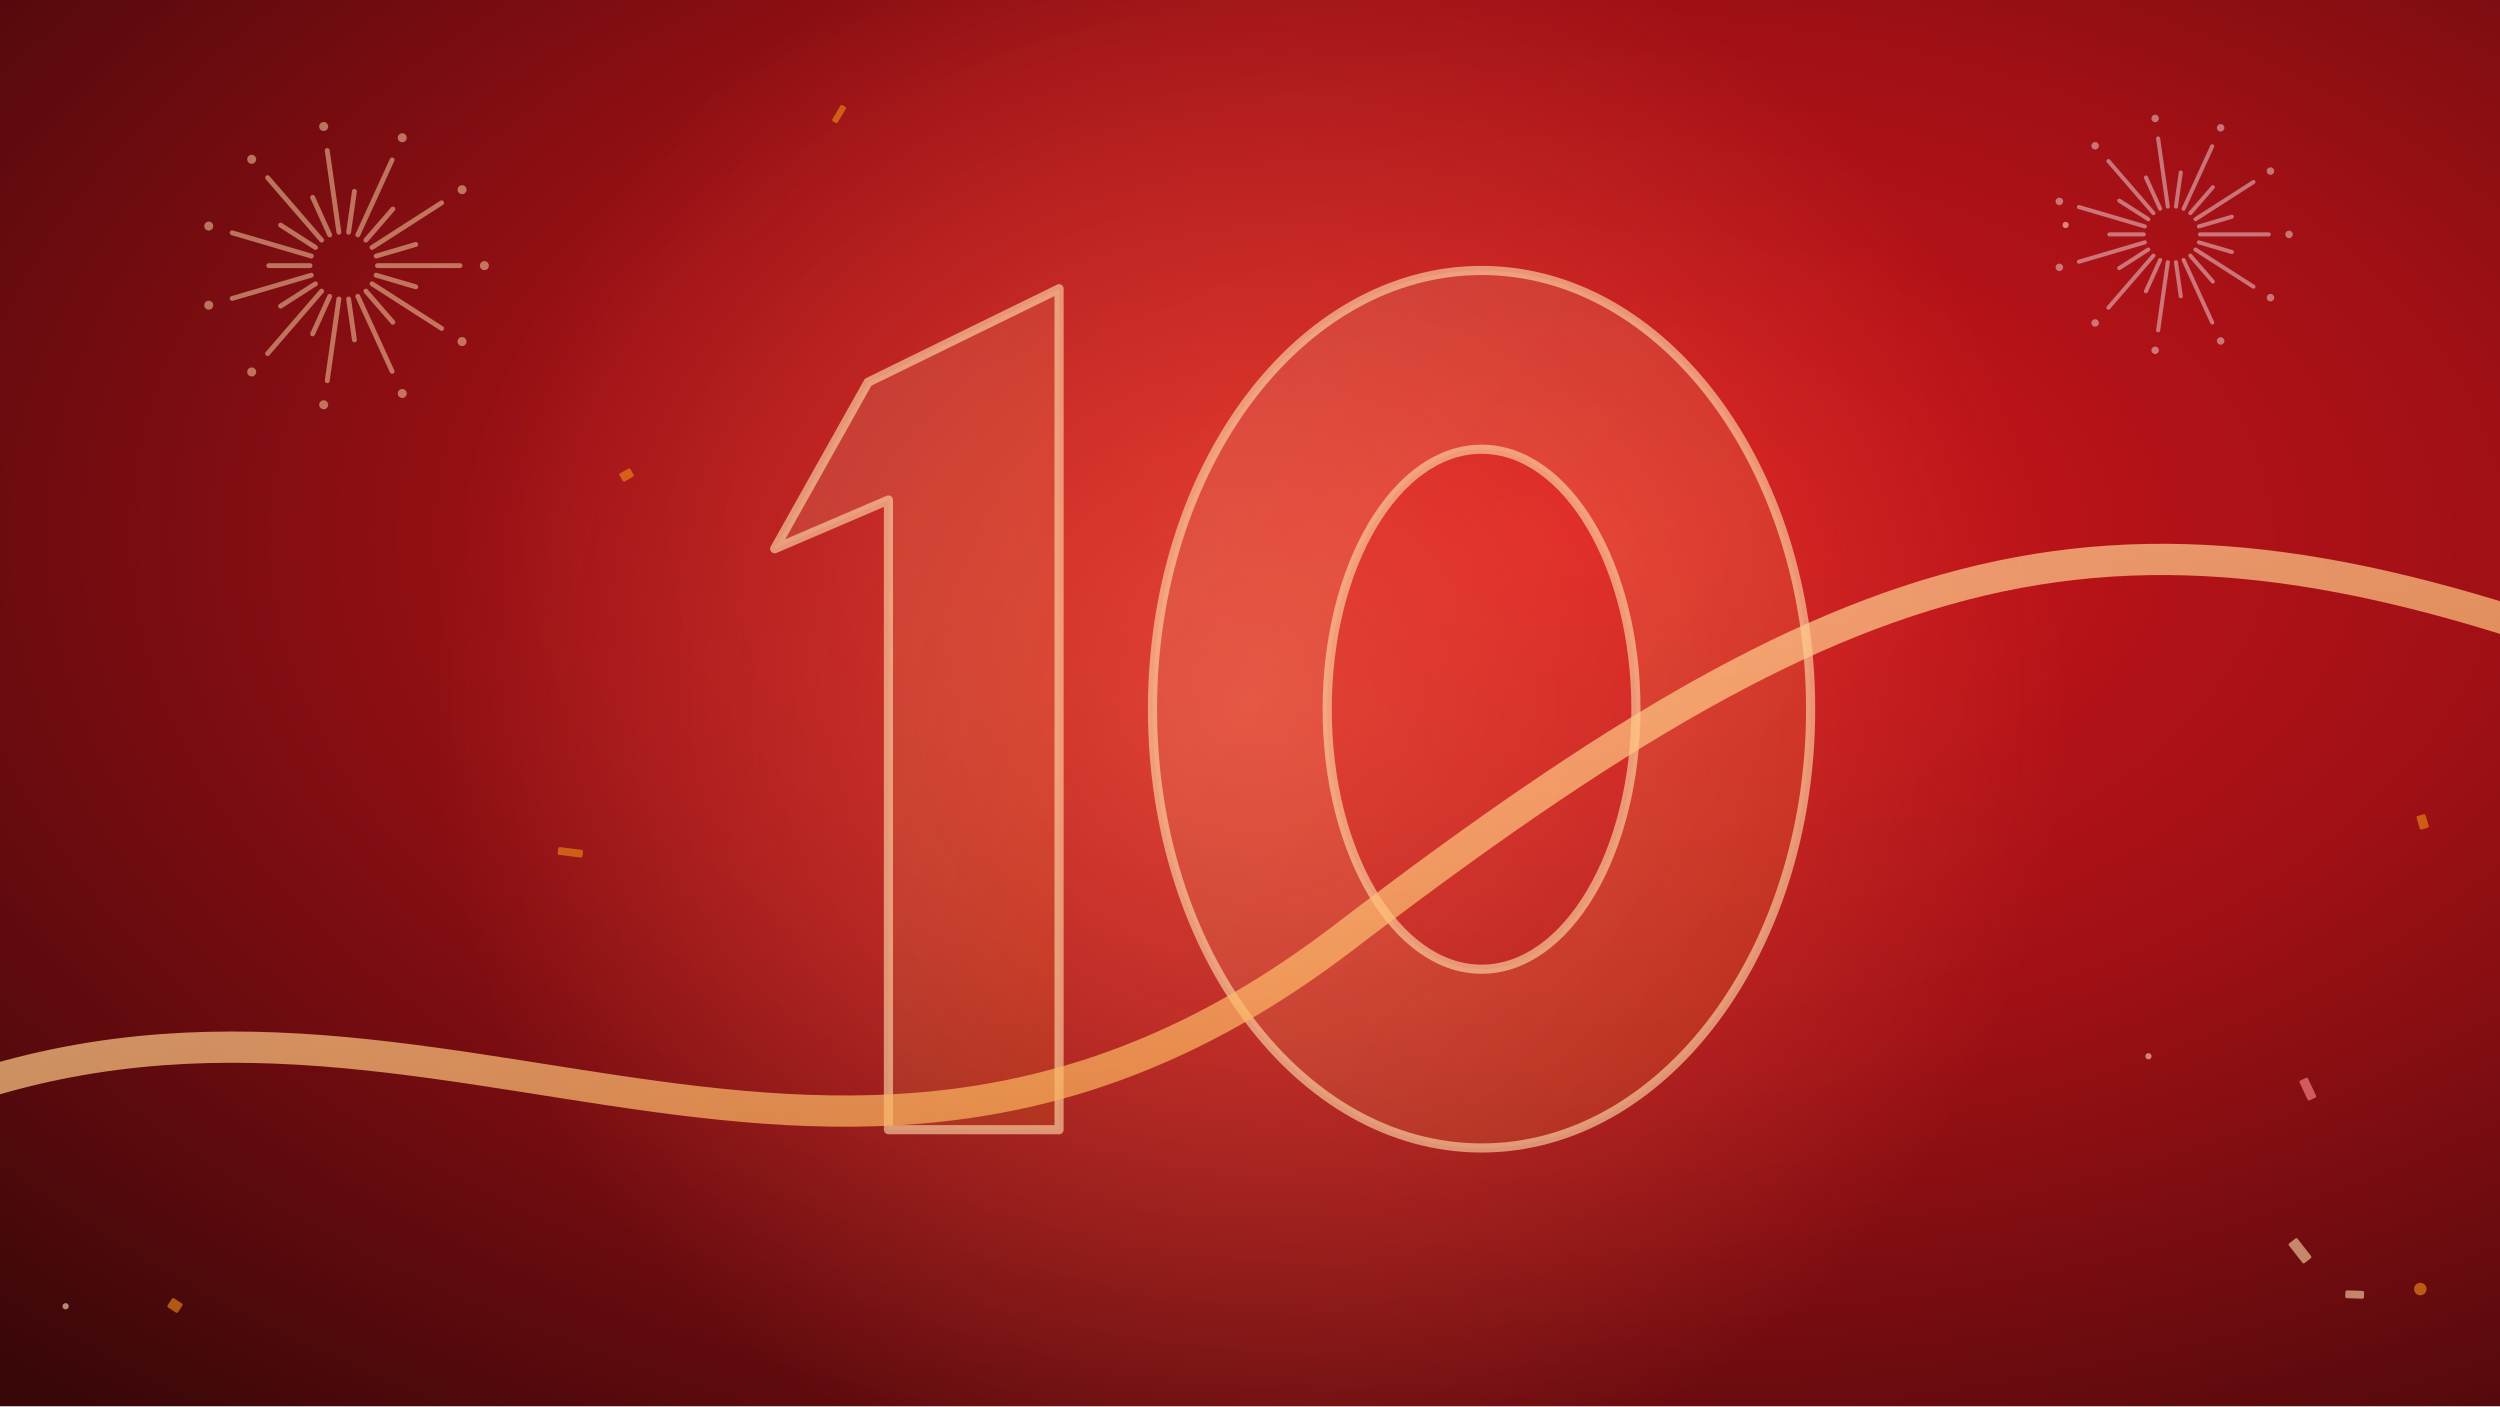
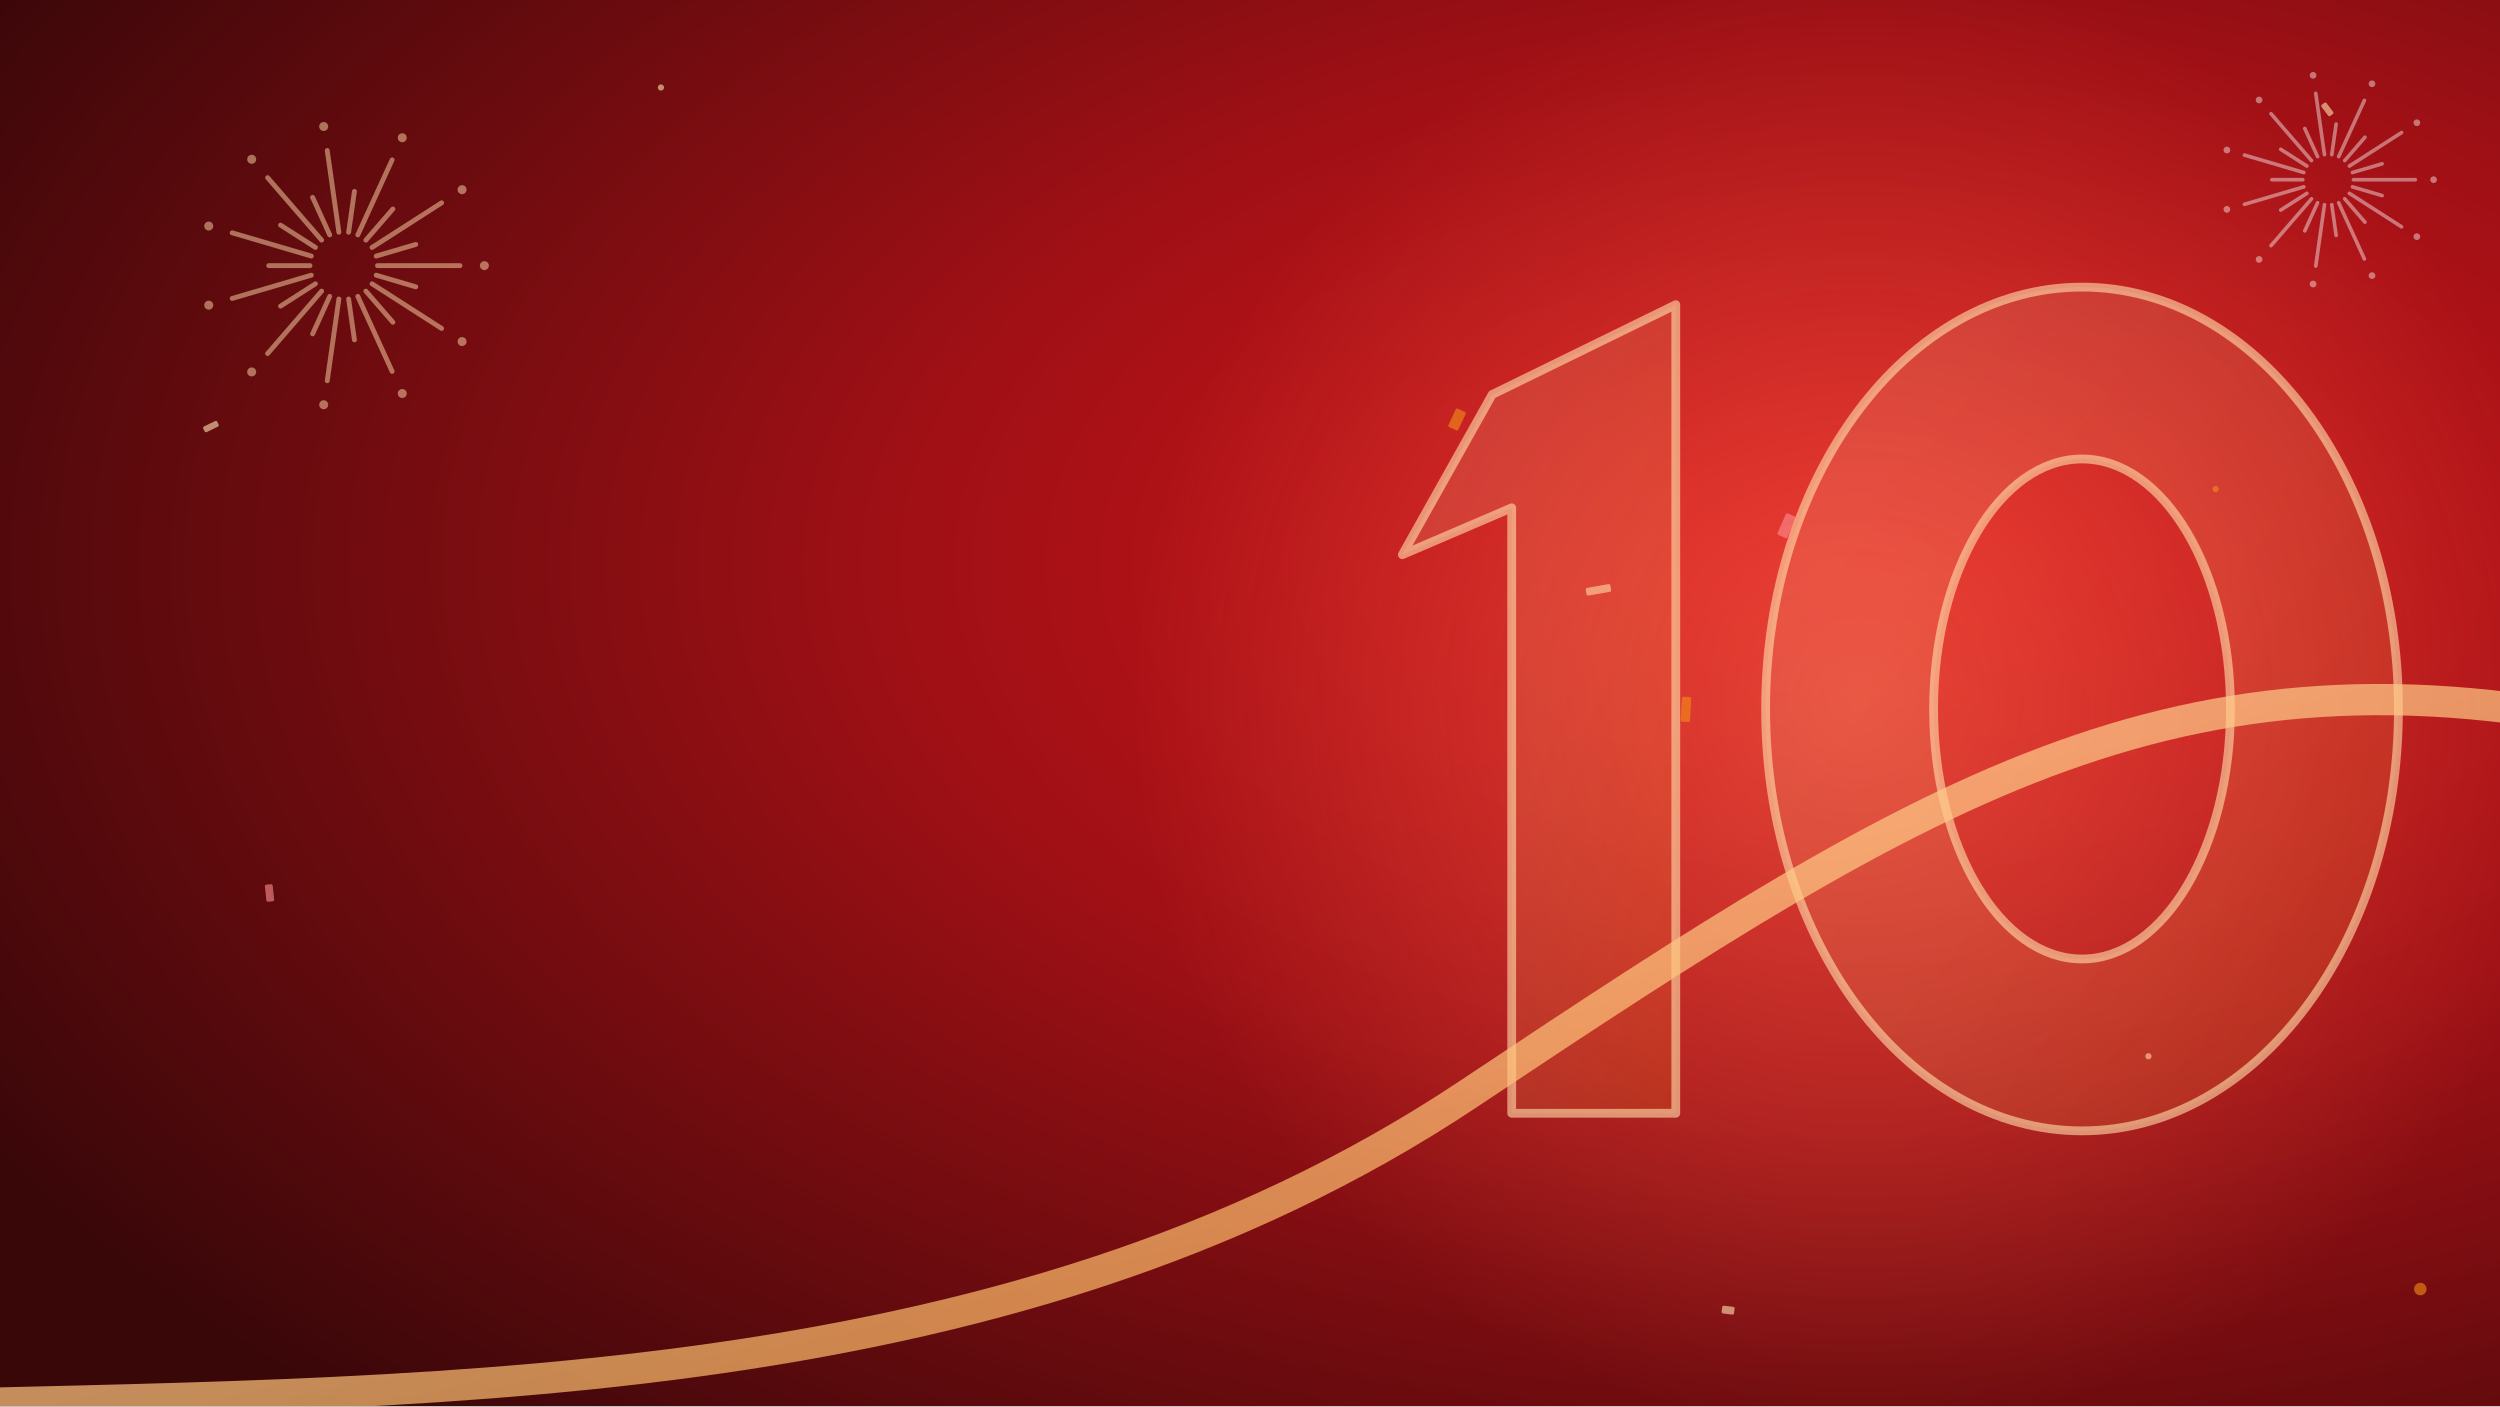
<svg xmlns="http://www.w3.org/2000/svg" viewBox="0 0 1600 900" preserveAspectRatio="xMidYMid slice">
  <defs>
-     <radialGradient id="bg" cx="62%" cy="38%" r="85%">
+     <radialGradient id="bg" cx="74%" cy="40%" r="85%">
      <stop offset="0" stop-color="#d4161b" />
      <stop offset=".45" stop-color="#9f1015" />
      <stop offset="1" stop-color="#3a0709" />
    </radialGradient>
    <radialGradient id="glow" cx="50%" cy="50%" r="50%">
      <stop offset="0" stop-color="#ff6a4d" stop-opacity=".55" />
      <stop offset="1" stop-color="#ff6a4d" stop-opacity="0" />
    </radialGradient>
    <linearGradient id="gold" x1="0" y1="0" x2="1" y2="1">
      <stop offset="0" stop-color="#ffe9c4" />
      <stop offset=".55" stop-color="#ffc47a" />
      <stop offset="1" stop-color="#f28f17" />
    </linearGradient>
    <g id="b" fill="none" stroke="currentColor" stroke-width="2.6" stroke-linecap="round">
      <line x1="18" y1="0" x2="62" y2="0" />
      <circle cx="75" cy="0" r="2.4" stroke="none" fill="currentColor" />
      <line x1="17.3" y1="5.1" x2="38.4" y2="11.3" />
      <line x1="15.1" y1="9.7" x2="52.2" y2="33.5" />
      <circle cx="63.1" cy="40.5" r="2.4" stroke="none" fill="currentColor" />
      <line x1="11.8" y1="13.6" x2="26.2" y2="30.2" />
      <line x1="7.5" y1="16.4" x2="25.8" y2="56.4" />
      <circle cx="31.2" cy="68.2" r="2.4" stroke="none" fill="currentColor" />
      <line x1="2.6" y1="17.8" x2="5.7" y2="39.6" />
      <line x1="-2.6" y1="17.8" x2="-8.8" y2="61.4" />
      <circle cx="-10.7" cy="74.2" r="2.4" stroke="none" fill="currentColor" />
      <line x1="-7.5" y1="16.4" x2="-16.6" y2="36.4" />
      <line x1="-11.8" y1="13.6" x2="-40.6" y2="46.9" />
      <circle cx="-49.1" cy="56.7" r="2.4" stroke="none" fill="currentColor" />
      <line x1="-15.1" y1="9.7" x2="-33.7" y2="21.6" />
      <line x1="-17.3" y1="5.1" x2="-59.5" y2="17.5" />
      <circle cx="-72" cy="21.1" r="2.4" stroke="none" fill="currentColor" />
      <line x1="-18" y1="0" x2="-40" y2="0" />
      <line x1="-17.3" y1="-5.1" x2="-59.5" y2="-17.5" />
      <circle cx="-72" cy="-21.1" r="2.4" stroke="none" fill="currentColor" />
      <line x1="-15.1" y1="-9.7" x2="-33.7" y2="-21.6" />
      <line x1="-11.8" y1="-13.6" x2="-40.6" y2="-46.9" />
      <circle cx="-49.1" cy="-56.7" r="2.4" stroke="none" fill="currentColor" />
      <line x1="-7.5" y1="-16.4" x2="-16.6" y2="-36.4" />
      <line x1="-2.6" y1="-17.8" x2="-8.8" y2="-61.4" />
      <circle cx="-10.7" cy="-74.2" r="2.4" stroke="none" fill="currentColor" />
      <line x1="2.6" y1="-17.8" x2="5.7" y2="-39.6" />
      <line x1="7.5" y1="-16.4" x2="25.8" y2="-56.4" />
      <circle cx="31.2" cy="-68.2" r="2.4" stroke="none" fill="currentColor" />
      <line x1="11.8" y1="-13.6" x2="26.2" y2="-30.2" />
      <line x1="15.1" y1="-9.7" x2="52.2" y2="-33.5" />
      <circle cx="63.1" cy="-40.5" r="2.4" stroke="none" fill="currentColor" />
      <line x1="17.3" y1="-5.1" x2="38.4" y2="-11.3" />
    </g>
  </defs>
  <rect width="1600" height="900" fill="url(#bg)" />
-   <circle cx="800" cy="450" r="520" fill="url(#glow)" />
-   <g transform="translate(800 450) scale(1.3) translate(-800 -450)" fill="url(#gold)" fill-opacity=".14" stroke="#ffd9a8" stroke-width="4.5" stroke-opacity=".62" stroke-linejoin="round">
+   <circle cx="1190" cy="450" r="470" fill="url(#glow)" />
+   <g transform="translate(1190 450) scale(1.25) translate(-800 -450)" fill="url(#gold)" fill-opacity=".14" stroke="#ffd9a8" stroke-width="4.5" stroke-opacity=".62" stroke-linejoin="round">
    <path d="M612 292 L706 246 L706 660 L622 660 L622 350 L566 374 Z" />
    <path fill-rule="evenodd" d="M752 453 a162 216 0 1 0 324 0 a162 216 0 1 0 -324 0 Z M838 453 a76 128 0 1 1 152 0 a76 128 0 1 1 -152 0 Z" />
  </g>
-   <path d="M-80 720 C 260 560, 520 860, 860 600 S 1360 300, 1700 430" fill="none" stroke="url(#gold)" stroke-width="20" stroke-linecap="round" opacity=".7" />
+   <path d="M-80 900 C 260 890, 640 900, 940 700 S 1400 400, 1700 470" fill="none" stroke="url(#gold)" stroke-width="20" stroke-linecap="round" opacity=".7" />
  <use href="#b" transform="translate(220 170) scale(1.2)" style="color:#ffd9a8" opacity=".5" />
-   <use href="#b" transform="translate(1390 150) scale(1.0)" style="color:#ffffff" opacity=".42" />
+   <use href="#b" transform="translate(1490 115) scale(.9)" style="color:#ffffff" opacity=".42" />
  <g opacity=".6">
    <circle cx="1549" cy="825" r="4" fill="#f28f17" />
-     <circle cx="42" cy="836" r="2" fill="#ffe3b0" />
-     <rect x="1501" y="826" width="12" height="5" rx="1" fill="#ffd9a8" transform="rotate(2 1507 828.5)" />
-     <rect x="108" y="832" width="8" height="7" rx="1" fill="#f28f17" transform="rotate(33 112 835.5)" />
-     <rect x="1470" y="694" width="14" height="6" rx="1" fill="#ff8e91" transform="rotate(65 1477 697)" />
-     <rect x="1464" y="797" width="16" height="7" rx="1" fill="#ffd9a8" transform="rotate(52 1472 800.5)" />
-     <rect x="357" y="543" width="16" height="5" rx="1" fill="#f28f17" transform="rotate(7 365 545.5)" />
-     <circle cx="1322" cy="144" r="2" fill="#ffd9a8" />
-     <rect x="531" y="71" width="12" height="4" rx="1" fill="#f28f17" transform="rotate(121 537 73)" />
-     <rect x="1546" y="523" width="9" height="6" rx="1" fill="#f28f17" transform="rotate(73 1550.5 526)" />
+     <rect x="1015" y="375" width="16" height="5" rx="1" fill="#ffd9a8" transform="rotate(170 1023 377.5)" />
+     <rect x="1102" y="836" width="8" height="5" rx="1" fill="#ffe3b0" transform="rotate(7 1106 838.5)" />
+     <rect x="1485" y="68" width="9" height="4" rx="1" fill="#ffe3b0" transform="rotate(53 1489.5 70)" />
+     <rect x="926" y="265" width="13" height="7" rx="1" fill="#f28f17" transform="rotate(115 932.5 268.5)" />
+     <rect x="1136" y="333" width="15" height="7" rx="1" fill="#ff8e91" transform="rotate(114 1143.5 336.5)" />
+     <rect x="130" y="271" width="10" height="4" rx="1" fill="#ffe3b0" transform="rotate(154 135 273)" />
+     <circle cx="423" cy="56" r="2" fill="#ffe3b0" />
+     <circle cx="1418" cy="313" r="2" fill="#f28f17" />
+     <rect x="1071" y="451" width="16" height="6" rx="1" fill="#f28f17" transform="rotate(93 1079 454)" />
    <circle cx="1375" cy="676" r="2" fill="#ffd9a8" />
-     <rect x="397" y="301" width="8" height="6" rx="1" fill="#f28f17" transform="rotate(150 401 304)" />
+     <rect x="167" y="569" width="11" height="5" rx="1" fill="#ff8e91" transform="rotate(84 172.5 571.5)" />
  </g>
</svg>
